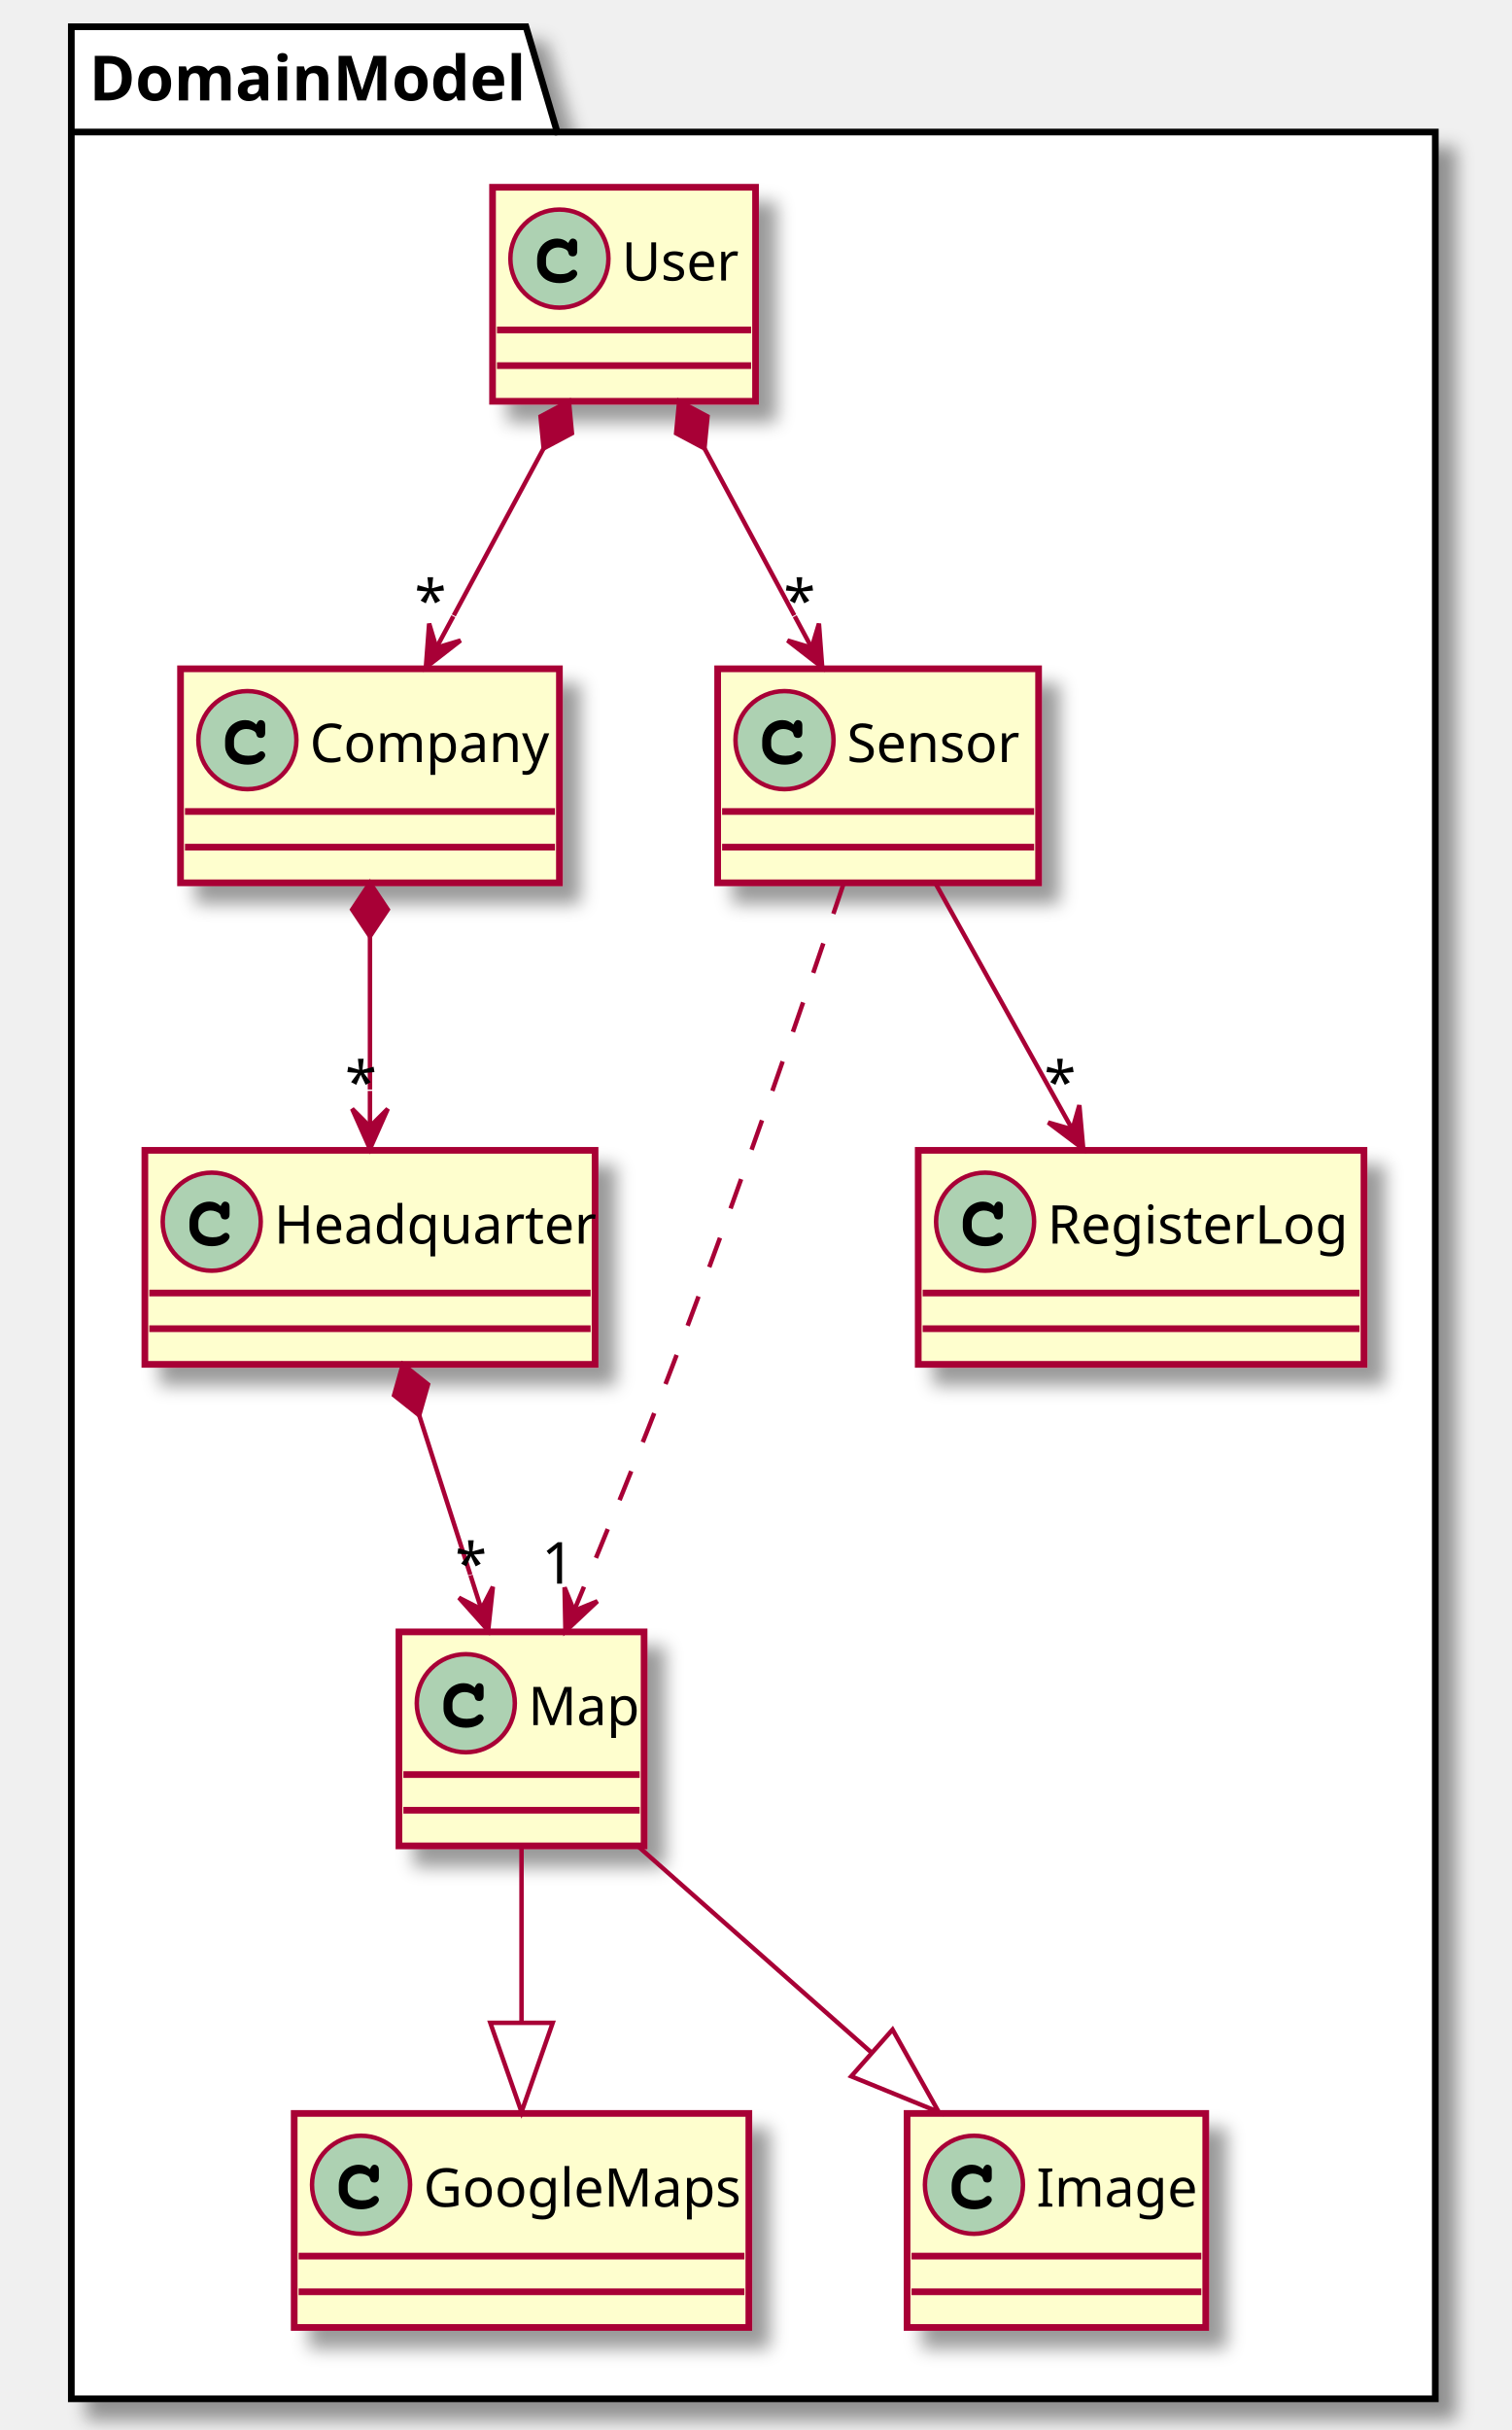
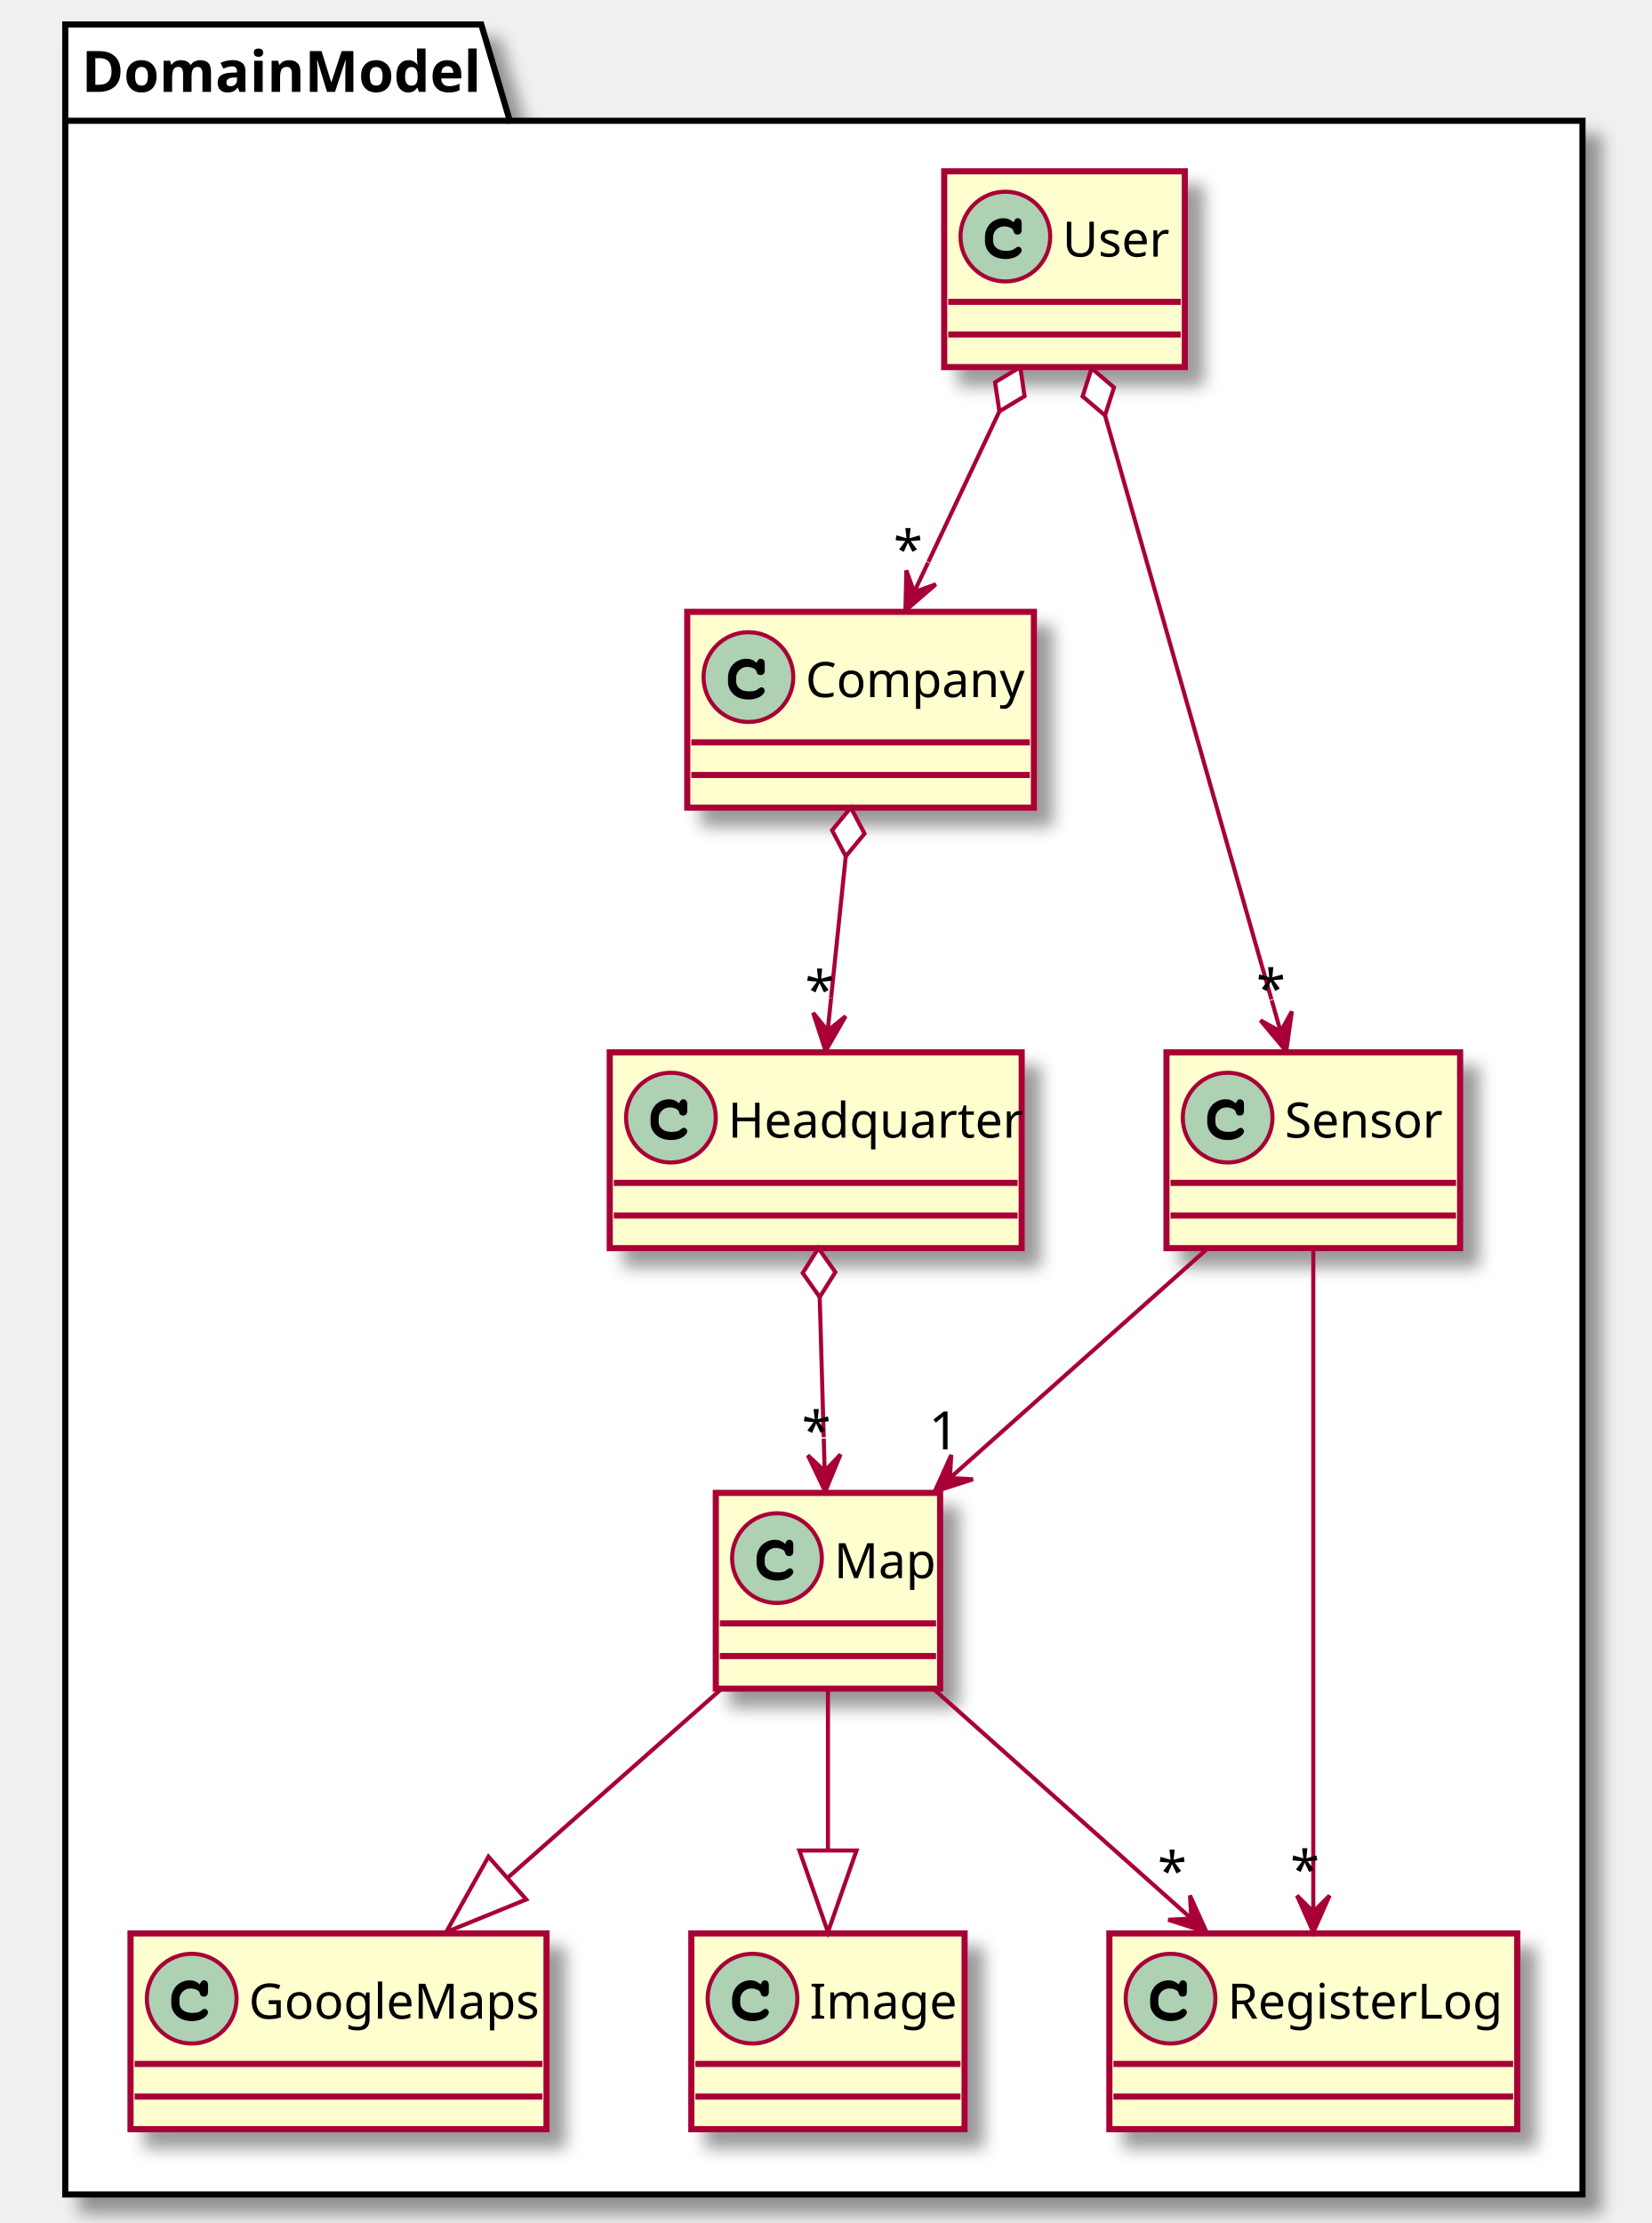
- <svg xmlns="http://www.w3.org/2000/svg" contentScriptType="application/ecmascript" contentStyleType="text/css" height="545px" preserveAspectRatio="none" style="width:339px;height:545px;background:#FFFFFF;" version="1.1" viewBox="0 0 339 545" width="339px" zoomAndPan="magnify">
+ <svg xmlns="http://www.w3.org/2000/svg" contentScriptType="application/ecmascript" contentStyleType="text/css" height="545px" preserveAspectRatio="none" style="width:405px;height:545px;background:#FFFFFF;" version="1.1" viewBox="0 0 405 545" width="405px" zoomAndPan="magnify">
  <defs>
-     <filter height="300%" id="fbkfm80afmqsr" width="300%" x="-1" y="-1">
+     <filter height="300%" id="fxvmibcj9dudd" width="300%" x="-1" y="-1">
      <feGaussianBlur result="blurOut" stdDeviation="2.0" />
      <feColorMatrix in="blurOut" result="blurOut2" type="matrix" values="0 0 0 0 0 0 0 0 0 0 0 0 0 0 0 0 0 0 .4 0" />
      <feOffset dx="4.0" dy="4.0" in="blurOut2" result="blurOut3" />
      <feBlend in="SourceGraphic" in2="blurOut3" mode="normal" />
    </filter>
  </defs>
  <g>
-     <polygon fill="#FFFFFF" filter="url(#fbkfm80afmqsr)" points="16,6,118,6,125,29.609,322,29.609,322,538,16,538,16,6" style="stroke:#000000;stroke-width:1.5;" />
+     <polygon fill="#FFFFFF" filter="url(#fxvmibcj9dudd)" points="16,6,118,6,125,29.609,388,29.609,388,538,16,538,16,6" style="stroke:#000000;stroke-width:1.5;" />
    <line style="stroke:#000000;stroke-width:1.5;" x1="16" x2="125" y1="29.609" y2="29.609" />
    <text fill="#000000" font-family="sans-serif" font-size="14" font-weight="bold" lengthAdjust="spacing" textLength="96" x="20" y="22.533">DomainModel</text>
-     <rect codeLine="2" fill="#FEFECE" filter="url(#fbkfm80afmqsr)" height="48" id="DomainModel.User" style="stroke:#A80036;stroke-width:1.5;" width="59" x="110.5" y="42" />
-     <ellipse cx="125.5" cy="58" fill="#ADD1B2" rx="11" ry="11" style="stroke:#A80036;stroke-width:1.0;" />
-     <path d="M127.5,54.5 Q127.703,54 127.938,53.75 Q128.172,53.5 128.438,53.5 Q128.906,53.5 129.203,53.781 Q129.5,54.062 129.5,54.719 L129.5,56.281 Q129.5,56.938 129.219,57.219 Q128.938,57.5 128.5,57.5 Q128.109,57.5 127.859,57.328 Q127.609,57.156 127.5,56.703 Q127.453,56.391 127.281,56.219 Q126.969,55.891 126.406,55.703 Q125.844,55.5 125.281,55.5 Q124.578,55.5 123.984,55.781 Q123.406,56.062 122.953,56.688 Q122.5,57.312 122.5,58.172 L122.5,59.094 Q122.5,60.125 123.344,60.812 Q124.188,61.5 125.688,61.5 Q126.578,61.5 127.203,61.297 Q127.562,61.188 127.969,60.828 Q128.234,60.625 128.375,60.562 Q128.516,60.5 128.688,60.5 Q129.016,60.5 129.25,60.766 Q129.5,61.016 129.5,61.375 Q129.5,61.719 129.156,62.125 Q128.656,62.719 127.859,63.047 Q126.812,63.5 125.531,63.5 Q124.031,63.5 122.828,62.906 Q121.859,62.438 121.172,61.422 Q120.5,60.406 120.5,59.203 L120.5,58.109 Q120.5,56.859 121.094,55.766 Q121.703,54.672 122.75,54.094 Q123.812,53.5 125,53.5 Q125.719,53.5 126.344,53.75 Q126.969,54 127.5,54.5 Z " fill="#000000" />
-     <text fill="#000000" font-family="sans-serif" font-size="12" lengthAdjust="spacing" textLength="27" x="139.5" y="62.91">User</text>
-     <line style="stroke:#A80036;stroke-width:1.5;" x1="111.5" x2="168.5" y1="74" y2="74" />
-     <line style="stroke:#A80036;stroke-width:1.5;" x1="111.5" x2="168.5" y1="82" y2="82" />
-     <rect codeLine="3" fill="#FEFECE" filter="url(#fbkfm80afmqsr)" height="48" id="DomainModel.Company" style="stroke:#A80036;stroke-width:1.5;" width="85" x="40.5" y="150" />
-     <ellipse cx="55.5" cy="166" fill="#ADD1B2" rx="11" ry="11" style="stroke:#A80036;stroke-width:1.0;" />
-     <path d="M57.5,162.5 Q57.703,162 57.938,161.75 Q58.172,161.5 58.438,161.5 Q58.906,161.5 59.203,161.781 Q59.5,162.062 59.5,162.719 L59.5,164.281 Q59.5,164.938 59.219,165.219 Q58.938,165.5 58.5,165.5 Q58.109,165.5 57.859,165.328 Q57.609,165.156 57.5,164.703 Q57.453,164.391 57.281,164.219 Q56.969,163.891 56.406,163.703 Q55.844,163.5 55.281,163.5 Q54.578,163.5 53.984,163.781 Q53.406,164.062 52.953,164.688 Q52.5,165.312 52.5,166.172 L52.5,167.094 Q52.5,168.125 53.344,168.812 Q54.188,169.5 55.688,169.5 Q56.578,169.5 57.203,169.297 Q57.562,169.188 57.969,168.828 Q58.234,168.625 58.375,168.562 Q58.516,168.5 58.688,168.5 Q59.016,168.5 59.25,168.766 Q59.5,169.016 59.5,169.375 Q59.5,169.719 59.156,170.125 Q58.656,170.719 57.859,171.047 Q56.812,171.5 55.531,171.5 Q54.031,171.5 52.828,170.906 Q51.859,170.438 51.172,169.422 Q50.5,168.406 50.5,167.203 L50.5,166.109 Q50.5,164.859 51.094,163.766 Q51.703,162.672 52.75,162.094 Q53.812,161.5 55,161.5 Q55.719,161.5 56.344,161.75 Q56.969,162 57.5,162.5 Z " fill="#000000" />
-     <text fill="#000000" font-family="sans-serif" font-size="12" lengthAdjust="spacing" textLength="53" x="69.5" y="170.91">Company</text>
-     <line style="stroke:#A80036;stroke-width:1.5;" x1="41.5" x2="124.5" y1="182" y2="182" />
-     <line style="stroke:#A80036;stroke-width:1.5;" x1="41.5" x2="124.5" y1="190" y2="190" />
-     <rect codeLine="4" fill="#FEFECE" filter="url(#fbkfm80afmqsr)" height="48" id="DomainModel.Headquarter" style="stroke:#A80036;stroke-width:1.5;" width="101" x="32.5" y="258" />
-     <ellipse cx="47.5" cy="274" fill="#ADD1B2" rx="11" ry="11" style="stroke:#A80036;stroke-width:1.0;" />
-     <path d="M49.5,270.5 Q49.703,270 49.938,269.75 Q50.172,269.5 50.438,269.5 Q50.906,269.5 51.203,269.781 Q51.5,270.062 51.5,270.719 L51.5,272.281 Q51.5,272.938 51.219,273.219 Q50.938,273.5 50.5,273.5 Q50.109,273.5 49.859,273.328 Q49.609,273.156 49.5,272.703 Q49.453,272.391 49.281,272.219 Q48.969,271.891 48.406,271.703 Q47.844,271.5 47.281,271.5 Q46.578,271.5 45.984,271.781 Q45.406,272.062 44.953,272.688 Q44.5,273.312 44.5,274.172 L44.5,275.094 Q44.5,276.125 45.344,276.812 Q46.188,277.5 47.688,277.5 Q48.578,277.5 49.203,277.297 Q49.562,277.188 49.969,276.828 Q50.234,276.625 50.375,276.562 Q50.516,276.5 50.688,276.5 Q51.016,276.5 51.25,276.766 Q51.5,277.016 51.5,277.375 Q51.5,277.719 51.156,278.125 Q50.656,278.719 49.859,279.047 Q48.812,279.5 47.531,279.5 Q46.031,279.5 44.828,278.906 Q43.859,278.438 43.172,277.422 Q42.5,276.406 42.5,275.203 L42.5,274.109 Q42.5,272.859 43.094,271.766 Q43.703,270.672 44.75,270.094 Q45.812,269.5 47,269.5 Q47.719,269.5 48.344,269.75 Q48.969,270 49.5,270.5 Z " fill="#000000" />
-     <text fill="#000000" font-family="sans-serif" font-size="12" lengthAdjust="spacing" textLength="69" x="61.5" y="278.91">Headquarter</text>
-     <line style="stroke:#A80036;stroke-width:1.5;" x1="33.5" x2="132.5" y1="290" y2="290" />
-     <line style="stroke:#A80036;stroke-width:1.5;" x1="33.5" x2="132.5" y1="298" y2="298" />
-     <rect codeLine="5" fill="#FEFECE" filter="url(#fbkfm80afmqsr)" height="48" id="DomainModel.Map" style="stroke:#A80036;stroke-width:1.5;" width="55" x="89.5" y="366" />
-     <ellipse cx="104.5" cy="382" fill="#ADD1B2" rx="11" ry="11" style="stroke:#A80036;stroke-width:1.0;" />
-     <path d="M106.5,378.5 Q106.703,378 106.938,377.75 Q107.172,377.5 107.438,377.5 Q107.906,377.5 108.203,377.781 Q108.5,378.062 108.5,378.719 L108.5,380.281 Q108.5,380.938 108.219,381.219 Q107.938,381.5 107.5,381.5 Q107.109,381.5 106.859,381.328 Q106.609,381.156 106.5,380.703 Q106.453,380.391 106.281,380.219 Q105.969,379.891 105.406,379.703 Q104.844,379.5 104.281,379.5 Q103.578,379.5 102.984,379.781 Q102.406,380.062 101.953,380.688 Q101.5,381.312 101.5,382.172 L101.5,383.094 Q101.5,384.125 102.344,384.812 Q103.188,385.5 104.688,385.5 Q105.578,385.5 106.203,385.297 Q106.562,385.188 106.969,384.828 Q107.234,384.625 107.375,384.562 Q107.516,384.5 107.688,384.5 Q108.016,384.5 108.25,384.766 Q108.5,385.016 108.5,385.375 Q108.5,385.719 108.156,386.125 Q107.656,386.719 106.859,387.047 Q105.812,387.5 104.531,387.5 Q103.031,387.5 101.828,386.906 Q100.859,386.438 100.172,385.422 Q99.5,384.406 99.5,383.203 L99.5,382.109 Q99.5,380.859 100.094,379.766 Q100.703,378.672 101.75,378.094 Q102.812,377.5 104,377.5 Q104.719,377.5 105.344,377.75 Q105.969,378 106.5,378.5 Z " fill="#000000" />
-     <text fill="#000000" font-family="sans-serif" font-size="12" lengthAdjust="spacing" textLength="23" x="118.5" y="386.91">Map</text>
-     <line style="stroke:#A80036;stroke-width:1.5;" x1="90.5" x2="143.5" y1="398" y2="398" />
-     <line style="stroke:#A80036;stroke-width:1.5;" x1="90.5" x2="143.5" y1="406" y2="406" />
-     <rect codeLine="6" fill="#FEFECE" filter="url(#fbkfm80afmqsr)" height="48" id="DomainModel.GoogleMaps" style="stroke:#A80036;stroke-width:1.5;" width="102" x="66" y="474" />
-     <ellipse cx="81" cy="490" fill="#ADD1B2" rx="11" ry="11" style="stroke:#A80036;stroke-width:1.0;" />
-     <path d="M83,486.5 Q83.203,486 83.438,485.75 Q83.672,485.5 83.938,485.5 Q84.406,485.5 84.703,485.781 Q85,486.062 85,486.719 L85,488.281 Q85,488.938 84.719,489.219 Q84.438,489.5 84,489.5 Q83.609,489.5 83.359,489.328 Q83.109,489.156 83,488.703 Q82.953,488.391 82.781,488.219 Q82.469,487.891 81.906,487.703 Q81.344,487.5 80.781,487.5 Q80.078,487.5 79.484,487.781 Q78.906,488.062 78.453,488.688 Q78,489.312 78,490.172 L78,491.094 Q78,492.125 78.844,492.812 Q79.688,493.5 81.188,493.5 Q82.078,493.5 82.703,493.297 Q83.062,493.188 83.469,492.828 Q83.734,492.625 83.875,492.562 Q84.016,492.5 84.188,492.5 Q84.516,492.5 84.75,492.766 Q85,493.016 85,493.375 Q85,493.719 84.656,494.125 Q84.156,494.719 83.359,495.047 Q82.312,495.5 81.031,495.5 Q79.531,495.5 78.328,494.906 Q77.359,494.438 76.672,493.422 Q76,492.406 76,491.203 L76,490.109 Q76,488.859 76.594,487.766 Q77.203,486.672 78.25,486.094 Q79.312,485.5 80.5,485.5 Q81.219,485.5 81.844,485.75 Q82.469,486 83,486.5 Z " fill="#000000" />
-     <text fill="#000000" font-family="sans-serif" font-size="12" lengthAdjust="spacing" textLength="70" x="95" y="494.91">GoogleMaps</text>
-     <line style="stroke:#A80036;stroke-width:1.5;" x1="67" x2="167" y1="506" y2="506" />
-     <line style="stroke:#A80036;stroke-width:1.5;" x1="67" x2="167" y1="514" y2="514" />
-     <rect codeLine="7" fill="#FEFECE" filter="url(#fbkfm80afmqsr)" height="48" id="DomainModel.Image" style="stroke:#A80036;stroke-width:1.5;" width="67" x="203.5" y="474" />
-     <ellipse cx="218.5" cy="490" fill="#ADD1B2" rx="11" ry="11" style="stroke:#A80036;stroke-width:1.0;" />
-     <path d="M220.5,486.5 Q220.703,486 220.938,485.75 Q221.172,485.5 221.438,485.5 Q221.906,485.5 222.203,485.781 Q222.5,486.062 222.5,486.719 L222.5,488.281 Q222.5,488.938 222.219,489.219 Q221.938,489.5 221.5,489.5 Q221.109,489.5 220.859,489.328 Q220.609,489.156 220.5,488.703 Q220.453,488.391 220.281,488.219 Q219.969,487.891 219.406,487.703 Q218.844,487.5 218.281,487.5 Q217.578,487.5 216.984,487.781 Q216.406,488.062 215.953,488.688 Q215.5,489.312 215.5,490.172 L215.5,491.094 Q215.5,492.125 216.344,492.812 Q217.188,493.5 218.688,493.5 Q219.578,493.5 220.203,493.297 Q220.562,493.188 220.969,492.828 Q221.234,492.625 221.375,492.562 Q221.516,492.5 221.688,492.5 Q222.016,492.5 222.25,492.766 Q222.5,493.016 222.5,493.375 Q222.5,493.719 222.156,494.125 Q221.656,494.719 220.859,495.047 Q219.812,495.5 218.531,495.5 Q217.031,495.5 215.828,494.906 Q214.859,494.438 214.172,493.422 Q213.5,492.406 213.5,491.203 L213.5,490.109 Q213.5,488.859 214.094,487.766 Q214.703,486.672 215.75,486.094 Q216.812,485.5 218,485.5 Q218.719,485.5 219.344,485.75 Q219.969,486 220.5,486.5 Z " fill="#000000" />
-     <text fill="#000000" font-family="sans-serif" font-size="12" lengthAdjust="spacing" textLength="35" x="232.5" y="494.91">Image</text>
-     <line style="stroke:#A80036;stroke-width:1.5;" x1="204.5" x2="269.5" y1="506" y2="506" />
-     <line style="stroke:#A80036;stroke-width:1.5;" x1="204.5" x2="269.5" y1="514" y2="514" />
-     <rect codeLine="8" fill="#FEFECE" filter="url(#fbkfm80afmqsr)" height="48" id="DomainModel.Sensor" style="stroke:#A80036;stroke-width:1.5;" width="72" x="161" y="150" />
-     <ellipse cx="176" cy="166" fill="#ADD1B2" rx="11" ry="11" style="stroke:#A80036;stroke-width:1.0;" />
-     <path d="M178,162.5 Q178.203,162 178.438,161.75 Q178.672,161.5 178.938,161.5 Q179.406,161.5 179.703,161.781 Q180,162.062 180,162.719 L180,164.281 Q180,164.938 179.719,165.219 Q179.438,165.5 179,165.5 Q178.609,165.5 178.359,165.328 Q178.109,165.156 178,164.703 Q177.953,164.391 177.781,164.219 Q177.469,163.891 176.906,163.703 Q176.344,163.5 175.781,163.5 Q175.078,163.5 174.484,163.781 Q173.906,164.062 173.453,164.688 Q173,165.312 173,166.172 L173,167.094 Q173,168.125 173.844,168.812 Q174.688,169.5 176.188,169.5 Q177.078,169.5 177.703,169.297 Q178.062,169.188 178.469,168.828 Q178.734,168.625 178.875,168.562 Q179.016,168.5 179.188,168.5 Q179.516,168.5 179.75,168.766 Q180,169.016 180,169.375 Q180,169.719 179.656,170.125 Q179.156,170.719 178.359,171.047 Q177.312,171.5 176.031,171.5 Q174.531,171.5 173.328,170.906 Q172.359,170.438 171.672,169.422 Q171,168.406 171,167.203 L171,166.109 Q171,164.859 171.594,163.766 Q172.203,162.672 173.25,162.094 Q174.312,161.5 175.5,161.5 Q176.219,161.5 176.844,161.75 Q177.469,162 178,162.5 Z " fill="#000000" />
-     <text fill="#000000" font-family="sans-serif" font-size="12" lengthAdjust="spacing" textLength="40" x="190" y="170.91">Sensor</text>
-     <line style="stroke:#A80036;stroke-width:1.5;" x1="162" x2="232" y1="182" y2="182" />
-     <line style="stroke:#A80036;stroke-width:1.5;" x1="162" x2="232" y1="190" y2="190" />
-     <rect codeLine="9" fill="#FEFECE" filter="url(#fbkfm80afmqsr)" height="48" id="DomainModel.RegisterLog" style="stroke:#A80036;stroke-width:1.5;" width="100" x="206" y="258" />
-     <ellipse cx="221" cy="274" fill="#ADD1B2" rx="11" ry="11" style="stroke:#A80036;stroke-width:1.0;" />
-     <path d="M223,270.5 Q223.203,270 223.438,269.75 Q223.672,269.5 223.938,269.5 Q224.406,269.5 224.703,269.781 Q225,270.062 225,270.719 L225,272.281 Q225,272.938 224.719,273.219 Q224.438,273.5 224,273.5 Q223.609,273.5 223.359,273.328 Q223.109,273.156 223,272.703 Q222.953,272.391 222.781,272.219 Q222.469,271.891 221.906,271.703 Q221.344,271.5 220.781,271.5 Q220.078,271.5 219.484,271.781 Q218.906,272.062 218.453,272.688 Q218,273.312 218,274.172 L218,275.094 Q218,276.125 218.844,276.812 Q219.688,277.5 221.188,277.5 Q222.078,277.5 222.703,277.297 Q223.062,277.188 223.469,276.828 Q223.734,276.625 223.875,276.562 Q224.016,276.5 224.188,276.5 Q224.516,276.5 224.75,276.766 Q225,277.016 225,277.375 Q225,277.719 224.656,278.125 Q224.156,278.719 223.359,279.047 Q222.312,279.5 221.031,279.5 Q219.531,279.5 218.328,278.906 Q217.359,278.438 216.672,277.422 Q216,276.406 216,275.203 L216,274.109 Q216,272.859 216.594,271.766 Q217.203,270.672 218.25,270.094 Q219.312,269.5 220.5,269.5 Q221.219,269.5 221.844,269.75 Q222.469,270 223,270.5 Z " fill="#000000" />
-     <text fill="#000000" font-family="sans-serif" font-size="12" lengthAdjust="spacing" textLength="68" x="235" y="278.91">RegisterLog</text>
-     <line style="stroke:#A80036;stroke-width:1.5;" x1="207" x2="305" y1="290" y2="290" />
-     <line style="stroke:#A80036;stroke-width:1.5;" x1="207" x2="305" y1="298" y2="298" />
-     <path codeLine="11" d="M158.046,100.573 C158.046,100.573 171.88,126.28 178.2,138.03 " fill="none" id="DomainModel.User-DomainModel.Sensor" style="stroke:#A80036;stroke-width:1.0;" />
-     <polygon fill="#A80036" points="184.46,149.68,183.723,139.859,182.093,145.276,176.676,143.646,184.46,149.68" style="stroke:#A80036;stroke-width:1.0;" />
-     <line style="stroke:#A80036;stroke-width:1.0;" x1="182.093" x2="178.3" y1="145.276" y2="138.225" />
-     <polygon fill="#A80036" points="152.37,90,151.684,97.178,158.046,100.573,158.732,93.394,152.37,90" style="stroke:#A80036;stroke-width:1.0;" />
-     <text fill="#000000" font-family="sans-serif" font-size="13" lengthAdjust="spacing" textLength="5" x="175.794" y="139.34">*</text>
-     <path codeLine="12" d="M121.954,100.573 C121.954,100.573 108.12,126.28 101.8,138.03 " fill="none" id="DomainModel.User-DomainModel.Company" style="stroke:#A80036;stroke-width:1.0;" />
-     <polygon fill="#A80036" points="95.54,149.68,103.324,143.646,97.907,145.276,96.277,139.859,95.54,149.68" style="stroke:#A80036;stroke-width:1.0;" />
-     <line style="stroke:#A80036;stroke-width:1.0;" x1="97.907" x2="101.7" y1="145.276" y2="138.225" />
-     <polygon fill="#A80036" points="127.63,90,121.268,93.394,121.954,100.573,128.316,97.178,127.63,90" style="stroke:#A80036;stroke-width:1.0;" />
-     <text fill="#000000" font-family="sans-serif" font-size="13" lengthAdjust="spacing" textLength="5" x="92.987" y="139.34">*</text>
-     <path codeLine="13" d="M83,210 C83,210 83,233.68 83,244.36 " fill="none" id="DomainModel.Company-DomainModel.Headquarter" style="stroke:#A80036;stroke-width:1.0;" />
-     <polygon fill="#A80036" points="83,257.68,87,248.68,83,252.68,79,248.68,83,257.68" style="stroke:#A80036;stroke-width:1.0;" />
-     <line style="stroke:#A80036;stroke-width:1.0;" x1="83" x2="83" y1="252.68" y2="244.68" />
-     <polygon fill="#A80036" points="83,198,79,204,83,210,87,204,83,198" style="stroke:#A80036;stroke-width:1.0;" />
-     <text fill="#000000" font-family="sans-serif" font-size="13" lengthAdjust="spacing" textLength="5" x="77.391" y="247.34">*</text>
-     <path codeLine="14" d="M94.048,317.426 C94.048,317.426 101.91,341.96 105.51,353.18 " fill="none" id="DomainModel.Headquarter-DomainModel.Map" style="stroke:#A80036;stroke-width:1.0;" />
-     <polygon fill="#A80036" points="109.52,365.68,110.578,355.888,107.992,360.919,102.96,358.333,109.52,365.68" style="stroke:#A80036;stroke-width:1.0;" />
-     <line style="stroke:#A80036;stroke-width:1.0;" x1="107.992" x2="105.55" y1="360.919" y2="353.3" />
-     <polygon fill="#A80036" points="90.38,306,88.405,312.935,94.048,317.426,96.022,310.49,90.38,306" style="stroke:#A80036;stroke-width:1.0;" />
-     <text fill="#000000" font-family="sans-serif" font-size="13" lengthAdjust="spacing" textLength="5" x="102.087" y="355.34">*</text>
-     <path codeLine="15" d="M117,414 C117,425.59 117,440.03 117,453.6 " fill="none" id="DomainModel.Map-to-DomainModel.GoogleMaps" style="stroke:#A80036;stroke-width:1.0;" />
-     <polygon fill="none" points="124,453.68,117,473.68,110,453.68,124,453.68" style="stroke:#A80036;stroke-width:1.0;" />
-     <path codeLine="16" d="M143.04,414 C158.34,427.52 178.04,444.92 195.45,460.3 " fill="none" id="DomainModel.Map-to-DomainModel.Image" style="stroke:#A80036;stroke-width:1.0;" />
-     <polygon fill="none" points="200.24,455.19,210.6,473.68,190.97,465.68,200.24,455.19" style="stroke:#A80036;stroke-width:1.0;" />
-     <path codeLine="18" d="M189.21,198.32 C180.34,224.62 165.22,268.6 151,306 C143.98,324.47 135.57,345.02 128.87,361.05 " fill="none" id="DomainModel.Sensor-to-DomainModel.Map" style="stroke:#A80036;stroke-width:1.0;stroke-dasharray:7.0,7.0;" />
-     <polygon fill="#A80036" points="126.85,365.87,134.029,359.127,128.79,361.262,126.656,356.023,126.85,365.87" style="stroke:#A80036;stroke-width:1.0;" />
-     <text fill="#000000" font-family="sans-serif" font-size="13" lengthAdjust="spacing" textLength="7" x="121.477" y="355.177">1</text>
-     <path codeLine="19" d="M209.8,198 C218.79,214.14 230.85,235.82 240.4,252.97 " fill="none" id="DomainModel.Sensor-to-DomainModel.RegisterLog" style="stroke:#A80036;stroke-width:1.0;" />
-     <polygon fill="#A80036" points="243.02,257.68,242.146,247.87,240.592,253.309,235.153,251.755,243.02,257.68" style="stroke:#A80036;stroke-width:1.0;" />
-     <text fill="#000000" font-family="sans-serif" font-size="13" lengthAdjust="spacing" textLength="5" x="234.247" y="247.34">*</text>
+     <rect codeLine="2" fill="#FEFECE" filter="url(#fxvmibcj9dudd)" height="48" id="DomainModel.User" style="stroke:#A80036;stroke-width:1.5;" width="59" x="231.5" y="42" />
+     <ellipse cx="246.5" cy="58" fill="#ADD1B2" rx="11" ry="11" style="stroke:#A80036;stroke-width:1.0;" />
+     <path d="M248.5,54.5 Q248.703,54 248.938,53.75 Q249.172,53.5 249.438,53.5 Q249.906,53.5 250.203,53.781 Q250.5,54.062 250.5,54.719 L250.5,56.281 Q250.5,56.938 250.219,57.219 Q249.938,57.5 249.5,57.5 Q249.109,57.5 248.859,57.328 Q248.609,57.156 248.5,56.703 Q248.453,56.391 248.281,56.219 Q247.969,55.891 247.406,55.703 Q246.844,55.5 246.281,55.5 Q245.578,55.5 244.984,55.781 Q244.406,56.062 243.953,56.688 Q243.5,57.312 243.5,58.172 L243.5,59.094 Q243.5,60.125 244.344,60.812 Q245.188,61.5 246.688,61.5 Q247.578,61.5 248.203,61.297 Q248.562,61.188 248.969,60.828 Q249.234,60.625 249.375,60.562 Q249.516,60.5 249.688,60.5 Q250.016,60.5 250.25,60.766 Q250.5,61.016 250.5,61.375 Q250.5,61.719 250.156,62.125 Q249.656,62.719 248.859,63.047 Q247.812,63.5 246.531,63.5 Q245.031,63.5 243.828,62.906 Q242.859,62.438 242.172,61.422 Q241.5,60.406 241.5,59.203 L241.5,58.109 Q241.5,56.859 242.094,55.766 Q242.703,54.672 243.75,54.094 Q244.812,53.5 246,53.5 Q246.719,53.5 247.344,53.75 Q247.969,54 248.5,54.5 Z " fill="#000000" />
+     <text fill="#000000" font-family="sans-serif" font-size="12" lengthAdjust="spacing" textLength="27" x="260.5" y="62.91">User</text>
+     <line style="stroke:#A80036;stroke-width:1.5;" x1="232.5" x2="289.5" y1="74" y2="74" />
+     <line style="stroke:#A80036;stroke-width:1.5;" x1="232.5" x2="289.5" y1="82" y2="82" />
+     <rect codeLine="3" fill="#FEFECE" filter="url(#fxvmibcj9dudd)" height="48" id="DomainModel.Company" style="stroke:#A80036;stroke-width:1.5;" width="85" x="168.5" y="150" />
+     <ellipse cx="183.5" cy="166" fill="#ADD1B2" rx="11" ry="11" style="stroke:#A80036;stroke-width:1.0;" />
+     <path d="M185.5,162.5 Q185.703,162 185.938,161.75 Q186.172,161.5 186.438,161.5 Q186.906,161.5 187.203,161.781 Q187.5,162.062 187.5,162.719 L187.5,164.281 Q187.5,164.938 187.219,165.219 Q186.938,165.5 186.5,165.5 Q186.109,165.5 185.859,165.328 Q185.609,165.156 185.5,164.703 Q185.453,164.391 185.281,164.219 Q184.969,163.891 184.406,163.703 Q183.844,163.5 183.281,163.5 Q182.578,163.5 181.984,163.781 Q181.406,164.062 180.953,164.688 Q180.5,165.312 180.5,166.172 L180.5,167.094 Q180.5,168.125 181.344,168.812 Q182.188,169.5 183.688,169.5 Q184.578,169.5 185.203,169.297 Q185.562,169.188 185.969,168.828 Q186.234,168.625 186.375,168.562 Q186.516,168.5 186.688,168.5 Q187.016,168.5 187.25,168.766 Q187.5,169.016 187.5,169.375 Q187.5,169.719 187.156,170.125 Q186.656,170.719 185.859,171.047 Q184.812,171.5 183.531,171.5 Q182.031,171.5 180.828,170.906 Q179.859,170.438 179.172,169.422 Q178.5,168.406 178.5,167.203 L178.5,166.109 Q178.5,164.859 179.094,163.766 Q179.703,162.672 180.75,162.094 Q181.812,161.5 183,161.5 Q183.719,161.5 184.344,161.75 Q184.969,162 185.5,162.5 Z " fill="#000000" />
+     <text fill="#000000" font-family="sans-serif" font-size="12" lengthAdjust="spacing" textLength="53" x="197.5" y="170.91">Company</text>
+     <line style="stroke:#A80036;stroke-width:1.5;" x1="169.5" x2="252.5" y1="182" y2="182" />
+     <line style="stroke:#A80036;stroke-width:1.5;" x1="169.5" x2="252.5" y1="190" y2="190" />
+     <rect codeLine="4" fill="#FEFECE" filter="url(#fxvmibcj9dudd)" height="48" id="DomainModel.Headquarter" style="stroke:#A80036;stroke-width:1.5;" width="101" x="149.5" y="258" />
+     <ellipse cx="164.5" cy="274" fill="#ADD1B2" rx="11" ry="11" style="stroke:#A80036;stroke-width:1.0;" />
+     <path d="M166.5,270.5 Q166.703,270 166.938,269.75 Q167.172,269.5 167.438,269.5 Q167.906,269.5 168.203,269.781 Q168.5,270.062 168.5,270.719 L168.5,272.281 Q168.5,272.938 168.219,273.219 Q167.938,273.5 167.5,273.5 Q167.109,273.5 166.859,273.328 Q166.609,273.156 166.5,272.703 Q166.453,272.391 166.281,272.219 Q165.969,271.891 165.406,271.703 Q164.844,271.5 164.281,271.5 Q163.578,271.5 162.984,271.781 Q162.406,272.062 161.953,272.688 Q161.5,273.312 161.5,274.172 L161.5,275.094 Q161.5,276.125 162.344,276.812 Q163.188,277.5 164.688,277.5 Q165.578,277.5 166.203,277.297 Q166.562,277.188 166.969,276.828 Q167.234,276.625 167.375,276.562 Q167.516,276.5 167.688,276.5 Q168.016,276.5 168.25,276.766 Q168.5,277.016 168.5,277.375 Q168.5,277.719 168.156,278.125 Q167.656,278.719 166.859,279.047 Q165.812,279.5 164.531,279.5 Q163.031,279.5 161.828,278.906 Q160.859,278.438 160.172,277.422 Q159.5,276.406 159.5,275.203 L159.5,274.109 Q159.5,272.859 160.094,271.766 Q160.703,270.672 161.75,270.094 Q162.812,269.5 164,269.5 Q164.719,269.5 165.344,269.75 Q165.969,270 166.5,270.5 Z " fill="#000000" />
+     <text fill="#000000" font-family="sans-serif" font-size="12" lengthAdjust="spacing" textLength="69" x="178.5" y="278.91">Headquarter</text>
+     <line style="stroke:#A80036;stroke-width:1.5;" x1="150.5" x2="249.5" y1="290" y2="290" />
+     <line style="stroke:#A80036;stroke-width:1.5;" x1="150.5" x2="249.5" y1="298" y2="298" />
+     <rect codeLine="5" fill="#FEFECE" filter="url(#fxvmibcj9dudd)" height="48" id="DomainModel.Map" style="stroke:#A80036;stroke-width:1.5;" width="55" x="175.5" y="366" />
+     <ellipse cx="190.5" cy="382" fill="#ADD1B2" rx="11" ry="11" style="stroke:#A80036;stroke-width:1.0;" />
+     <path d="M192.5,378.5 Q192.703,378 192.938,377.75 Q193.172,377.5 193.438,377.5 Q193.906,377.5 194.203,377.781 Q194.5,378.062 194.5,378.719 L194.5,380.281 Q194.5,380.938 194.219,381.219 Q193.938,381.5 193.5,381.5 Q193.109,381.5 192.859,381.328 Q192.609,381.156 192.5,380.703 Q192.453,380.391 192.281,380.219 Q191.969,379.891 191.406,379.703 Q190.844,379.5 190.281,379.5 Q189.578,379.5 188.984,379.781 Q188.406,380.062 187.953,380.688 Q187.5,381.312 187.5,382.172 L187.5,383.094 Q187.5,384.125 188.344,384.812 Q189.188,385.5 190.688,385.5 Q191.578,385.5 192.203,385.297 Q192.562,385.188 192.969,384.828 Q193.234,384.625 193.375,384.562 Q193.516,384.5 193.688,384.5 Q194.016,384.5 194.25,384.766 Q194.5,385.016 194.5,385.375 Q194.5,385.719 194.156,386.125 Q193.656,386.719 192.859,387.047 Q191.812,387.5 190.531,387.5 Q189.031,387.5 187.828,386.906 Q186.859,386.438 186.172,385.422 Q185.5,384.406 185.5,383.203 L185.5,382.109 Q185.5,380.859 186.094,379.766 Q186.703,378.672 187.75,378.094 Q188.812,377.5 190,377.5 Q190.719,377.5 191.344,377.75 Q191.969,378 192.5,378.5 Z " fill="#000000" />
+     <text fill="#000000" font-family="sans-serif" font-size="12" lengthAdjust="spacing" textLength="23" x="204.5" y="386.91">Map</text>
+     <line style="stroke:#A80036;stroke-width:1.5;" x1="176.5" x2="229.5" y1="398" y2="398" />
+     <line style="stroke:#A80036;stroke-width:1.5;" x1="176.5" x2="229.5" y1="406" y2="406" />
+     <rect codeLine="6" fill="#FEFECE" filter="url(#fxvmibcj9dudd)" height="48" id="DomainModel.GoogleMaps" style="stroke:#A80036;stroke-width:1.5;" width="102" x="32" y="474" />
+     <ellipse cx="47" cy="490" fill="#ADD1B2" rx="11" ry="11" style="stroke:#A80036;stroke-width:1.0;" />
+     <path d="M49,486.5 Q49.203,486 49.438,485.75 Q49.672,485.5 49.938,485.5 Q50.406,485.5 50.703,485.781 Q51,486.062 51,486.719 L51,488.281 Q51,488.938 50.719,489.219 Q50.438,489.5 50,489.5 Q49.609,489.5 49.359,489.328 Q49.109,489.156 49,488.703 Q48.953,488.391 48.781,488.219 Q48.469,487.891 47.906,487.703 Q47.344,487.5 46.781,487.5 Q46.078,487.5 45.484,487.781 Q44.906,488.062 44.453,488.688 Q44,489.312 44,490.172 L44,491.094 Q44,492.125 44.844,492.812 Q45.688,493.5 47.188,493.5 Q48.078,493.5 48.703,493.297 Q49.062,493.188 49.469,492.828 Q49.734,492.625 49.875,492.562 Q50.016,492.5 50.188,492.5 Q50.516,492.5 50.75,492.766 Q51,493.016 51,493.375 Q51,493.719 50.656,494.125 Q50.156,494.719 49.359,495.047 Q48.312,495.5 47.031,495.5 Q45.531,495.5 44.328,494.906 Q43.359,494.438 42.672,493.422 Q42,492.406 42,491.203 L42,490.109 Q42,488.859 42.594,487.766 Q43.203,486.672 44.25,486.094 Q45.312,485.5 46.5,485.5 Q47.219,485.5 47.844,485.75 Q48.469,486 49,486.5 Z " fill="#000000" />
+     <text fill="#000000" font-family="sans-serif" font-size="12" lengthAdjust="spacing" textLength="70" x="61" y="494.91">GoogleMaps</text>
+     <line style="stroke:#A80036;stroke-width:1.5;" x1="33" x2="133" y1="506" y2="506" />
+     <line style="stroke:#A80036;stroke-width:1.5;" x1="33" x2="133" y1="514" y2="514" />
+     <rect codeLine="7" fill="#FEFECE" filter="url(#fxvmibcj9dudd)" height="48" id="DomainModel.Image" style="stroke:#A80036;stroke-width:1.5;" width="67" x="169.5" y="474" />
+     <ellipse cx="184.5" cy="490" fill="#ADD1B2" rx="11" ry="11" style="stroke:#A80036;stroke-width:1.0;" />
+     <path d="M186.5,486.5 Q186.703,486 186.938,485.75 Q187.172,485.5 187.438,485.5 Q187.906,485.5 188.203,485.781 Q188.5,486.062 188.5,486.719 L188.5,488.281 Q188.5,488.938 188.219,489.219 Q187.938,489.5 187.5,489.5 Q187.109,489.5 186.859,489.328 Q186.609,489.156 186.5,488.703 Q186.453,488.391 186.281,488.219 Q185.969,487.891 185.406,487.703 Q184.844,487.5 184.281,487.5 Q183.578,487.5 182.984,487.781 Q182.406,488.062 181.953,488.688 Q181.5,489.312 181.5,490.172 L181.5,491.094 Q181.5,492.125 182.344,492.812 Q183.188,493.5 184.688,493.5 Q185.578,493.5 186.203,493.297 Q186.562,493.188 186.969,492.828 Q187.234,492.625 187.375,492.562 Q187.516,492.5 187.688,492.5 Q188.016,492.5 188.25,492.766 Q188.5,493.016 188.5,493.375 Q188.5,493.719 188.156,494.125 Q187.656,494.719 186.859,495.047 Q185.812,495.5 184.531,495.5 Q183.031,495.5 181.828,494.906 Q180.859,494.438 180.172,493.422 Q179.5,492.406 179.5,491.203 L179.5,490.109 Q179.5,488.859 180.094,487.766 Q180.703,486.672 181.75,486.094 Q182.812,485.5 184,485.5 Q184.719,485.5 185.344,485.75 Q185.969,486 186.5,486.5 Z " fill="#000000" />
+     <text fill="#000000" font-family="sans-serif" font-size="12" lengthAdjust="spacing" textLength="35" x="198.5" y="494.91">Image</text>
+     <line style="stroke:#A80036;stroke-width:1.5;" x1="170.5" x2="235.5" y1="506" y2="506" />
+     <line style="stroke:#A80036;stroke-width:1.5;" x1="170.5" x2="235.5" y1="514" y2="514" />
+     <rect codeLine="8" fill="#FEFECE" filter="url(#fxvmibcj9dudd)" height="48" id="DomainModel.Sensor" style="stroke:#A80036;stroke-width:1.5;" width="72" x="286" y="258" />
+     <ellipse cx="301" cy="274" fill="#ADD1B2" rx="11" ry="11" style="stroke:#A80036;stroke-width:1.0;" />
+     <path d="M303,270.5 Q303.203,270 303.438,269.75 Q303.672,269.5 303.938,269.5 Q304.406,269.5 304.703,269.781 Q305,270.062 305,270.719 L305,272.281 Q305,272.938 304.719,273.219 Q304.438,273.5 304,273.5 Q303.609,273.5 303.359,273.328 Q303.109,273.156 303,272.703 Q302.953,272.391 302.781,272.219 Q302.469,271.891 301.906,271.703 Q301.344,271.5 300.781,271.5 Q300.078,271.5 299.484,271.781 Q298.906,272.062 298.453,272.688 Q298,273.312 298,274.172 L298,275.094 Q298,276.125 298.844,276.812 Q299.688,277.5 301.188,277.5 Q302.078,277.5 302.703,277.297 Q303.062,277.188 303.469,276.828 Q303.734,276.625 303.875,276.562 Q304.016,276.5 304.188,276.5 Q304.516,276.5 304.75,276.766 Q305,277.016 305,277.375 Q305,277.719 304.656,278.125 Q304.156,278.719 303.359,279.047 Q302.312,279.5 301.031,279.5 Q299.531,279.5 298.328,278.906 Q297.359,278.438 296.672,277.422 Q296,276.406 296,275.203 L296,274.109 Q296,272.859 296.594,271.766 Q297.203,270.672 298.25,270.094 Q299.312,269.5 300.5,269.5 Q301.219,269.5 301.844,269.75 Q302.469,270 303,270.5 Z " fill="#000000" />
+     <text fill="#000000" font-family="sans-serif" font-size="12" lengthAdjust="spacing" textLength="40" x="315" y="278.91">Sensor</text>
+     <line style="stroke:#A80036;stroke-width:1.5;" x1="287" x2="357" y1="290" y2="290" />
+     <line style="stroke:#A80036;stroke-width:1.5;" x1="287" x2="357" y1="298" y2="298" />
+     <rect codeLine="9" fill="#FEFECE" filter="url(#fxvmibcj9dudd)" height="48" id="DomainModel.RegisterLog" style="stroke:#A80036;stroke-width:1.5;" width="100" x="272" y="474" />
+     <ellipse cx="287" cy="490" fill="#ADD1B2" rx="11" ry="11" style="stroke:#A80036;stroke-width:1.0;" />
+     <path d="M289,486.5 Q289.203,486 289.438,485.75 Q289.672,485.5 289.938,485.5 Q290.406,485.5 290.703,485.781 Q291,486.062 291,486.719 L291,488.281 Q291,488.938 290.719,489.219 Q290.438,489.5 290,489.5 Q289.609,489.5 289.359,489.328 Q289.109,489.156 289,488.703 Q288.953,488.391 288.781,488.219 Q288.469,487.891 287.906,487.703 Q287.344,487.5 286.781,487.5 Q286.078,487.5 285.484,487.781 Q284.906,488.062 284.453,488.688 Q284,489.312 284,490.172 L284,491.094 Q284,492.125 284.844,492.812 Q285.688,493.5 287.188,493.5 Q288.078,493.5 288.703,493.297 Q289.062,493.188 289.469,492.828 Q289.734,492.625 289.875,492.562 Q290.016,492.5 290.188,492.5 Q290.516,492.5 290.75,492.766 Q291,493.016 291,493.375 Q291,493.719 290.656,494.125 Q290.156,494.719 289.359,495.047 Q288.312,495.5 287.031,495.5 Q285.531,495.5 284.328,494.906 Q283.359,494.438 282.672,493.422 Q282,492.406 282,491.203 L282,490.109 Q282,488.859 282.594,487.766 Q283.203,486.672 284.25,486.094 Q285.312,485.5 286.5,485.5 Q287.219,485.5 287.844,485.75 Q288.469,486 289,486.5 Z " fill="#000000" />
+     <text fill="#000000" font-family="sans-serif" font-size="12" lengthAdjust="spacing" textLength="68" x="301" y="494.91">RegisterLog</text>
+     <line style="stroke:#A80036;stroke-width:1.5;" x1="273" x2="371" y1="506" y2="506" />
+     <line style="stroke:#A80036;stroke-width:1.5;" x1="273" x2="371" y1="514" y2="514" />
+     <path codeLine="11" d="M270.937,101.848 C270.937,101.848 300.49,205.55 311.75,245.05 " fill="none" id="DomainModel.User-DomainModel.Sensor" style="stroke:#A80036;stroke-width:1.0;" />
+     <polygon fill="#A80036" points="315.36,257.72,316.747,247.969,313.993,252.911,309.052,250.157,315.36,257.72" style="stroke:#A80036;stroke-width:1.0;" />
+     <line style="stroke:#A80036;stroke-width:1.0;" x1="313.993" x2="311.8" y1="252.911" y2="245.215" />
+     <polygon fill="#FFFFFF" points="267.64,90.31,265.442,97.178,270.937,101.848,273.134,94.98,267.64,90.31" style="stroke:#A80036;stroke-width:1.0;" />
+     <text fill="#000000" font-family="sans-serif" font-size="13" lengthAdjust="spacing" textLength="5" x="308.018" y="246.988">*</text>
+     <path codeLine="12" d="M245.033,100.854 C245.033,100.854 233.05,126.25 227.61,137.78 " fill="none" id="DomainModel.User-DomainModel.Company" style="stroke:#A80036;stroke-width:1.0;" />
+     <polygon fill="#A80036" points="222,149.68,229.456,143.245,224.132,145.157,222.22,139.834,222,149.68" style="stroke:#A80036;stroke-width:1.0;" />
+     <line style="stroke:#A80036;stroke-width:1.0;" x1="224.132" x2="227.545" y1="145.157" y2="137.92" />
+     <polygon fill="#FFFFFF" points="250.15,90,243.973,93.721,245.033,100.854,251.209,97.133,250.15,90" style="stroke:#A80036;stroke-width:1.0;" />
+     <text fill="#000000" font-family="sans-serif" font-size="13" lengthAdjust="spacing" textLength="5" x="219.072" y="139.34">*</text>
+     <path codeLine="13" d="M207.37,209.936 C207.37,209.936 204.88,233.94 203.76,244.72 " fill="none" id="DomainModel.Company-DomainModel.Headquarter" style="stroke:#A80036;stroke-width:1.0;" />
+     <polygon fill="#A80036" points="202.42,257.68,207.328,249.141,202.937,252.707,199.371,248.315,202.42,257.68" style="stroke:#A80036;stroke-width:1.0;" />
+     <line style="stroke:#A80036;stroke-width:1.0;" x1="202.937" x2="203.765" y1="252.707" y2="244.75" />
+     <polygon fill="#FFFFFF" points="208.61,198,204.012,203.555,207.37,209.936,211.969,204.381,208.61,198" style="stroke:#A80036;stroke-width:1.0;" />
+     <text fill="#000000" font-family="sans-serif" font-size="13" lengthAdjust="spacing" textLength="5" x="197.4" y="247.34">*</text>
+     <path codeLine="14" d="M200.98,317.995 C200.98,317.995 201.66,341.68 201.96,352.36 " fill="none" id="DomainModel.Headquarter-DomainModel.Map" style="stroke:#A80036;stroke-width:1.0;" />
+     <polygon fill="#A80036" points="202.34,365.68,206.081,356.569,202.197,360.682,198.085,356.798,202.34,365.68" style="stroke:#A80036;stroke-width:1.0;" />
+     <line style="stroke:#A80036;stroke-width:1.0;" x1="202.197" x2="201.97" y1="360.682" y2="352.68" />
+     <polygon fill="#FFFFFF" points="200.65,306,196.816,312.108,200.98,317.995,204.813,311.888,200.65,306" style="stroke:#A80036;stroke-width:1.0;" />
+     <text fill="#000000" font-family="sans-serif" font-size="13" lengthAdjust="spacing" textLength="5" x="196.57" y="355.34">*</text>
+     <path codeLine="15" d="M176.96,414 C161.66,427.52 141.96,444.92 124.55,460.3 " fill="none" id="DomainModel.Map-to-DomainModel.GoogleMaps" style="stroke:#A80036;stroke-width:1.0;" />
+     <polygon fill="none" points="129.03,465.68,109.4,473.68,119.76,455.19,129.03,465.68" style="stroke:#A80036;stroke-width:1.0;" />
+     <path codeLine="16" d="M203,414 C203,425.59 203,440.03 203,453.6 " fill="none" id="DomainModel.Map-to-DomainModel.Image" style="stroke:#A80036;stroke-width:1.0;" />
+     <polygon fill="none" points="210,453.68,203,473.68,196,453.68,210,453.68" style="stroke:#A80036;stroke-width:1.0;" />
+     <path codeLine="18" d="M296.18,306 C277.59,322.55 252.47,344.93 233,362.28 " fill="none" id="DomainModel.Sensor-to-DomainModel.Map" style="stroke:#A80036;stroke-width:1.0;" />
+     <polygon fill="#A80036" points="229.18,365.68,238.558,362.67,232.91,362.35,233.23,356.702,229.18,365.68" style="stroke:#A80036;stroke-width:1.0;" />
+     <text fill="#000000" font-family="sans-serif" font-size="13" lengthAdjust="spacing" textLength="7" x="227.708" y="355.34">1</text>
+     <path codeLine="19" d="M322,306.31 C322,345.87 322,425.99 322,468.7 " fill="none" id="DomainModel.Sensor-to-DomainModel.RegisterLog" style="stroke:#A80036;stroke-width:1.0;" />
+     <polygon fill="#A80036" points="322,473.72,326,464.72,322,468.72,318,464.72,322,473.72" style="stroke:#A80036;stroke-width:1.0;" />
+     <text fill="#000000" font-family="sans-serif" font-size="13" lengthAdjust="spacing" textLength="5" x="316.359" y="462.988">*</text>
+     <path codeLine="20" d="M228.82,414 C247.41,430.55 272.53,452.93 292,470.28 " fill="none" id="DomainModel.Map-to-DomainModel.RegisterLog" style="stroke:#A80036;stroke-width:1.0;" />
+     <polygon fill="#A80036" points="295.82,473.68,291.77,464.702,292.09,470.35,286.442,470.67,295.82,473.68" style="stroke:#A80036;stroke-width:1.0;" />
+     <text fill="#000000" font-family="sans-serif" font-size="13" lengthAdjust="spacing" textLength="5" x="283.829" y="463.34">*</text>
  </g>
</svg>
